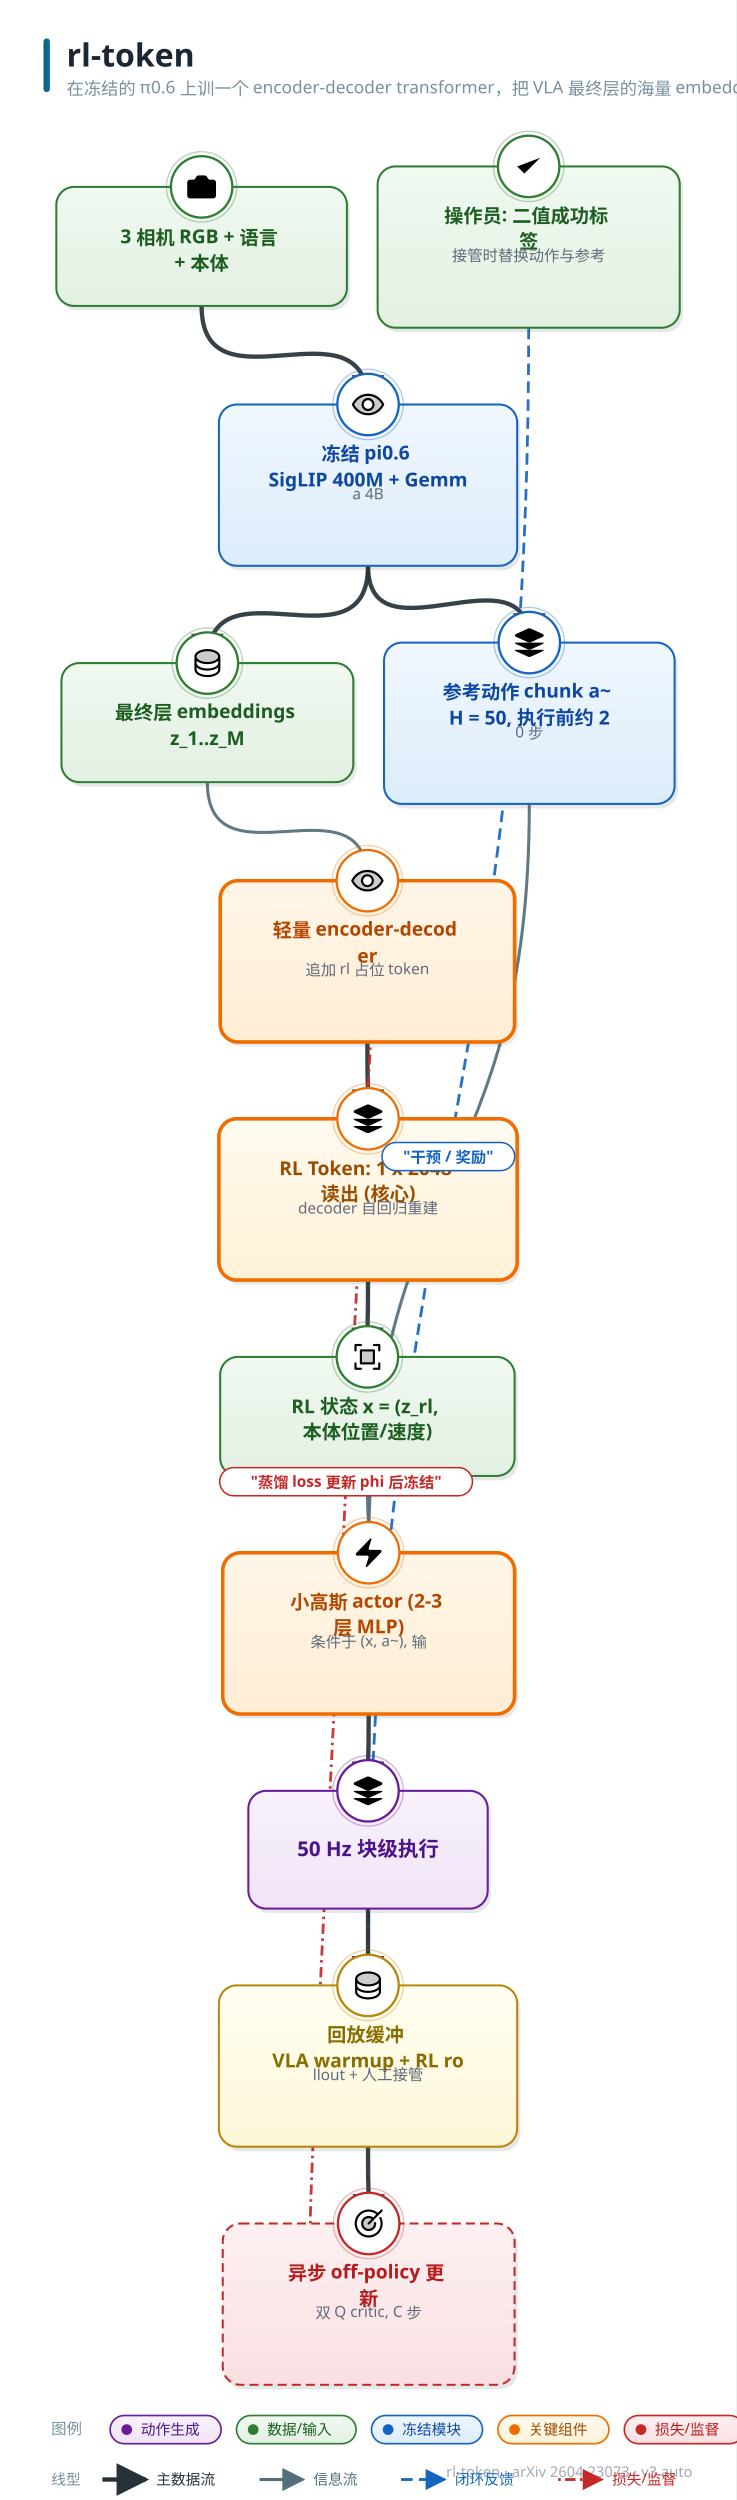
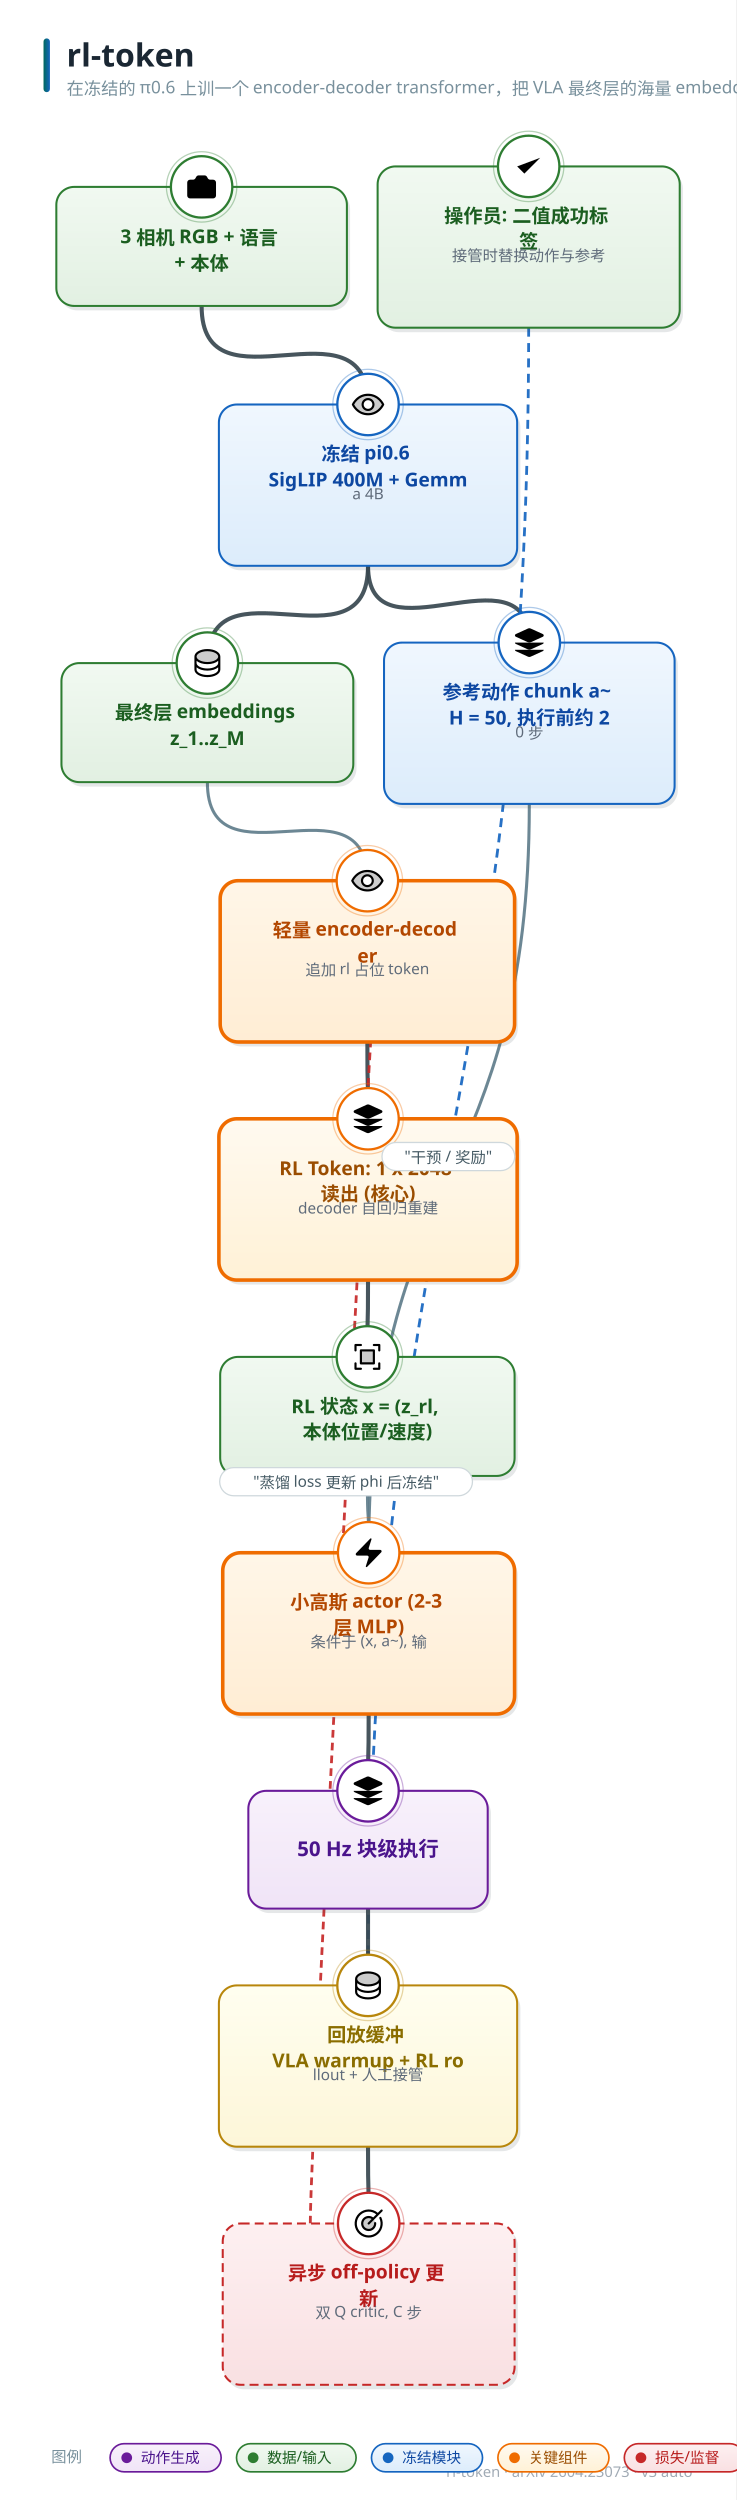
<svg xmlns="http://www.w3.org/2000/svg" width="575" height="1953" viewBox="0 0 575 1953" font-family="'PingFang SC','Hiragino Sans GB','Microsoft YaHei','Segoe UI',sans-serif">
  <style>text{font-family:'PingFang SC','Hiragino Sans GB','Microsoft YaHei','Segoe UI',sans-serif;} .lbl{font-weight:700;}</style>
  <defs>
    <linearGradient id="g-data" x1="0" y1="0" x2="0" y2="1">
      <stop offset="0" stop-color="#f1f9f1" />
      <stop offset="1" stop-color="#e2f0e2" />
    </linearGradient>
    <linearGradient id="g-frozen" x1="0" y1="0" x2="0" y2="1">
      <stop offset="0" stop-color="#f0f7fe" />
      <stop offset="1" stop-color="#dcecfb" />
    </linearGradient>
    <linearGradient id="g-train" x1="0" y1="0" x2="0" y2="1">
      <stop offset="0" stop-color="#fff6e8" />
      <stop offset="1" stop-color="#ffedd4" />
    </linearGradient>
    <linearGradient id="g-loss" x1="0" y1="0" x2="0" y2="1">
      <stop offset="0" stop-color="#fdf0f1" />
      <stop offset="1" stop-color="#f9e0e2" />
    </linearGradient>
    <linearGradient id="g-act" x1="0" y1="0" x2="0" y2="1">
      <stop offset="0" stop-color="#f8f1fb" />
      <stop offset="1" stop-color="#f0e4f7" />
    </linearGradient>
    <linearGradient id="g-loop" x1="0" y1="0" x2="0" y2="1">
      <stop offset="0" stop-color="#f2f5f7" />
      <stop offset="1" stop-color="#e6ebee" />
    </linearGradient>
    <linearGradient id="g-env" x1="0" y1="0" x2="0" y2="1">
      <stop offset="0" stop-color="#eef8f6" />
      <stop offset="1" stop-color="#dcf0ec" />
    </linearGradient>
    <linearGradient id="g-mem" x1="0" y1="0" x2="0" y2="1">
      <stop offset="0" stop-color="#fffef0" />
      <stop offset="1" stop-color="#fdf6d8" />
    </linearGradient>
    <linearGradient id="g-reward" x1="0" y1="0" x2="0" y2="1">
      <stop offset="0" stop-color="#fdf2f7" />
      <stop offset="1" stop-color="#f9e2ed" />
    </linearGradient>
    <linearGradient id="g-key" x1="0" y1="0" x2="0" y2="1">
      <stop offset="0" stop-color="#fffaf0" />
      <stop offset="1" stop-color="#fff1d6" />
    </linearGradient>
    <linearGradient id="g-title" x1="0" y1="0" x2="1" y2="0">
      <stop offset="0" stop-color="#00695c" />
      <stop offset="1" stop-color="#1565c0" />
    </linearGradient>
    <marker id="arr-main" viewBox="0 0 10 10" refX="9" refY="5" markerWidth="7.5" markerHeight="7.5" orient="auto-start-reverse">
-       <path d="M0 0 L10 5 L0 10 z" fill="#546e7a" />
+       <path d="M0 0 L10 5 L0 10 z" fill="#607d8b" />
    </marker>
    <marker id="arr-thick" viewBox="0 0 10 10" refX="9" refY="5" markerWidth="7.5" markerHeight="7.5" orient="auto-start-reverse">
-       <path d="M0 0 L10 5 L0 10 z" fill="#263238" />
+       <path d="M0 0 L10 5 L0 10 z" fill="#37474f" />
    </marker>
    <marker id="arr-thin" viewBox="0 0 10 10" refX="9" refY="5" markerWidth="7.5" markerHeight="7.5" orient="auto-start-reverse">
-       <path d="M0 0 L10 5 L0 10 z" fill="#9fb0bb" />
+       <path d="M0 0 L10 5 L0 10 z" fill="#90a4ae" />
    </marker>
    <marker id="arr-fb" viewBox="0 0 10 10" refX="9" refY="5" markerWidth="7.5" markerHeight="7.5" orient="auto-start-reverse">
      <path d="M0 0 L10 5 L0 10 z" fill="#1565c0" />
    </marker>
    <marker id="arr-loss" viewBox="0 0 10 10" refX="9" refY="5" markerWidth="7.5" markerHeight="7.5" orient="auto-start-reverse">
      <path d="M0 0 L10 5 L0 10 z" fill="#c62828" />
    </marker>
  </defs>
  <rect width="575" height="1953" fill="#ffffff" />
  <rect x="34" y="30" width="5" height="42" rx="2.5" fill="url(#g-title)" />
  <text x="52" y="52" font-size="25" font-weight="800" fill="#1a2733">rl-token</text>
  <text x="52" y="74" font-size="13.5" fill="#78909c">在冻结的 π0.6 上训一个 encoder-decoder transformer，把 VLA 最终层的海量 embedding 压成单个 1×2048 的 RL Token</text>
  <text x="541" y="1935" font-size="11.5" fill="#a0aab4" text-anchor="end">rl-token · arXiv 2604.23073 · v3 auto</text>
-   <path d="M 157.5 239.0 C 157.5 325.9, 287.5 229.1, 287.5 316.0" fill="none" stroke="#263238" stroke-width="3.4" marker-end="url(#arr-thick)" opacity="0.92" />
-   <path d="M 287.5 442.0 C 287.5 526.6, 162.0 433.4, 162.0 518.0" fill="none" stroke="#263238" stroke-width="3.4" marker-end="url(#arr-thick)" opacity="0.92" />
-   <path d="M 162.0 611.0 C 162.0 695.8, 287.0 603.2, 287.0 688.0" fill="none" stroke="#546e7a" stroke-width="2.4" marker-end="url(#arr-main)" opacity="0.92" />
-   <path d="M 287.0 814.0 C 287.0 860.0, 287.5 828.0, 287.5 874.0" fill="none" stroke="#263238" stroke-width="3.4" marker-end="url(#arr-thick)" opacity="0.92" />
-   <path d="M 287.5 1000.0 C 287.5 1046.0, 287.0 1014.0, 287.0 1060.0" fill="none" stroke="#263238" stroke-width="3.4" marker-end="url(#arr-thick)" opacity="0.92" />
-   <path d="M 287.5 442.0 C 287.5 520.1, 413.5 423.9, 413.5 502.0" fill="none" stroke="#263238" stroke-width="3.4" marker-end="url(#arr-thick)" opacity="0.92" />
-   <path d="M 287.0 1153.0 C 287.0 1199.0, 288.0 1167.0, 288.0 1213.0" fill="none" stroke="#546e7a" stroke-width="2.4" marker-end="url(#arr-main)" opacity="0.92" />
-   <path d="M 413.5 628.0 C 413.5 926.4, 288.0 914.6, 288.0 1213.0" fill="none" stroke="#546e7a" stroke-width="2.4" marker-end="url(#arr-main)" opacity="0.92" />
-   <path d="M 288.0 1339.0 C 288.0 1385.0, 287.5 1353.0, 287.5 1399.0" fill="none" stroke="#263238" stroke-width="3.4" marker-end="url(#arr-thick)" opacity="0.92" />
-   <path d="M 413.0 256.0 C 413.0 852.6, 287.5 954.4, 287.5 1551.0" fill="none" stroke="#1565c0" stroke-width="2.2" stroke-dasharray="9 5" marker-end="url(#arr-fb)" opacity="0.92" />
-   <path d="M 287.5 1491.0 C 287.5 1537.0, 287.5 1505.0, 287.5 1551.0" fill="none" stroke="#263238" stroke-width="3.4" marker-end="url(#arr-thick)" opacity="0.92" />
-   <path d="M 287.5 1677.0 C 287.5 1723.0, 288.0 1691.0, 288.0 1737.0" fill="none" stroke="#263238" stroke-width="3.4" marker-end="url(#arr-thick)" opacity="0.92" />
-   <path d="M 242.4 1737.0 C 242.4 1663.0, 298.5 614.0, 298.5 688.0" fill="none" stroke="#c62828" stroke-width="2.2" stroke-dasharray="2 3.5 8 3.5" marker-end="url(#arr-loss)" opacity="0.92" />
+   <path d="M 157.5 239.0 C 157.5 325.9, 287.5 229.1, 287.5 316.0" fill="none" stroke="#37474f" stroke-width="3.2" marker-end="url(#arr-thick)" opacity="0.92" />
+   <path d="M 287.5 442.0 C 287.5 526.6, 162.0 433.4, 162.0 518.0" fill="none" stroke="#37474f" stroke-width="3.2" marker-end="url(#arr-thick)" opacity="0.92" />
+   <path d="M 162.0 611.0 C 162.0 695.8, 287.0 603.2, 287.0 688.0" fill="none" stroke="#607d8b" stroke-width="2.4" marker-end="url(#arr-main)" opacity="0.92" />
+   <path d="M 287.0 814.0 C 287.0 860.0, 287.5 828.0, 287.5 874.0" fill="none" stroke="#37474f" stroke-width="3.2" marker-end="url(#arr-thick)" opacity="0.92" />
+   <path d="M 287.5 1000.0 C 287.5 1046.0, 287.0 1014.0, 287.0 1060.0" fill="none" stroke="#37474f" stroke-width="3.2" marker-end="url(#arr-thick)" opacity="0.92" />
+   <path d="M 287.5 442.0 C 287.5 520.1, 413.5 423.9, 413.5 502.0" fill="none" stroke="#37474f" stroke-width="3.2" marker-end="url(#arr-thick)" opacity="0.92" />
+   <path d="M 287.0 1153.0 C 287.0 1199.0, 288.0 1167.0, 288.0 1213.0" fill="none" stroke="#607d8b" stroke-width="2.4" marker-end="url(#arr-main)" opacity="0.92" />
+   <path d="M 413.5 628.0 C 413.5 926.4, 288.0 914.6, 288.0 1213.0" fill="none" stroke="#607d8b" stroke-width="2.4" marker-end="url(#arr-main)" opacity="0.92" />
+   <path d="M 288.0 1339.0 C 288.0 1385.0, 287.5 1353.0, 287.5 1399.0" fill="none" stroke="#37474f" stroke-width="3.2" marker-end="url(#arr-thick)" opacity="0.92" />
+   <path d="M 413.0 256.0 C 413.0 852.6, 287.5 954.4, 287.5 1551.0" fill="none" stroke="#1565c0" stroke-width="2.2" stroke-dasharray="7 5" marker-end="url(#arr-fb)" opacity="0.92" />
+   <path d="M 287.5 1491.0 C 287.5 1537.0, 287.5 1505.0, 287.5 1551.0" fill="none" stroke="#37474f" stroke-width="3.2" marker-end="url(#arr-thick)" opacity="0.92" />
+   <path d="M 287.5 1677.0 C 287.5 1723.0, 288.0 1691.0, 288.0 1737.0" fill="none" stroke="#37474f" stroke-width="3.2" marker-end="url(#arr-thick)" opacity="0.92" />
+   <path d="M 242.4 1737.0 C 242.4 1663.0, 298.5 614.0, 298.5 688.0" fill="none" stroke="#c62828" stroke-width="2.2" stroke-dasharray="6 4" marker-end="url(#arr-loss)" opacity="0.92" />
  <rect x="46.5" y="149.5" width="227" height="93" rx="14" fill="#37474f" opacity="0.13" />
  <rect x="44" y="146" width="227" height="93" rx="14" fill="url(#g-data)" stroke="#2e7d32" stroke-width="1.6" />
  <circle cx="157.5" cy="146" r="24" fill="#ffffff" stroke="#2e7d32" stroke-width="1.8" />
  <circle cx="157.5" cy="146" r="27.5" fill="none" stroke="#2e7d32" stroke-width="1" opacity="0.35" />
  <g transform="translate(144.0,132.5) scale(1.125)">
    <path d="M13.997 4a2 2 0 0 1 1.76 1.05l.486.9A2 2 0 0 0 18.003 7H20a2 2 0 0 1 2 2v9a2 2 0 0 1-2 2H4a2 2 0 0 1-2-2V9a2 2 0 0 1 2-2h1.997a2 2 0 0 0 1.759-1.048l.489-.904A2 2 0 0 1 10.004 4z" />
    <circle cx="12" cy="13" r="3" />
  </g>
  <text x="157.5" y="190" font-size="15" class="lbl" fill="#1b5e20" text-anchor="middle">
    <tspan x="157.5" dy="0">3 相机 RGB + 语言 </tspan>
    <tspan x="157.5" dy="20">+ 本体</tspan>
  </text>
  <rect x="173.5" y="319.5" width="233" height="126" rx="14" fill="#37474f" opacity="0.13" />
  <rect x="171" y="316" width="233" height="126" rx="14" fill="url(#g-frozen)" stroke="#1565c0" stroke-width="1.6" />
  <circle cx="287.5" cy="316" r="24" fill="#ffffff" stroke="#1565c0" stroke-width="1.8" />
  <circle cx="287.5" cy="316" r="27.5" fill="none" stroke="#1565c0" stroke-width="1" opacity="0.35" />
  <g transform="translate(274.0,302.5) scale(0.1055)">
    <path d="M128,56C48,56,16,128,16,128s32,72,112,72,112-72,112-72S208,56,128,56Zm0,112a40,40,0,1,1,40-40A40,40,0,0,1,128,168Z" opacity="0.2" />
    <path d="M247.31,124.76c-.35-.79-8.82-19.58-27.65-38.41C194.57,61.26,162.88,48,128,48S61.43,61.26,36.34,86.35C17.51,105.18,9,124,8.69,124.76a8,8,0,0,0,0,6.5c.35.79,8.82,19.57,27.65,38.4C61.43,194.74,93.12,208,128,208s66.57-13.26,91.66-38.34c18.83-18.83,27.3-37.61,27.65-38.4A8,8,0,0,0,247.31,124.76ZM128,192c-30.78,0-57.67-11.19-79.93-33.25A133.47,133.47,0,0,1,25,128,133.33,133.33,0,0,1,48.07,97.25C70.33,75.19,97.22,64,128,64s57.67,11.19,79.93,33.25A133.46,133.46,0,0,1,231.05,128C223.84,141.46,192.43,192,128,192Zm0-112a48,48,0,1,0,48,48A48.05,48.05,0,0,0,128,80Zm0,80a32,32,0,1,1,32-32A32,32,0,0,1,128,160Z" />
  </g>
  <text x="287.5" y="360" font-size="15" class="lbl" fill="#0d47a1" text-anchor="middle">
    <tspan x="287.5" dy="0">冻结 pi0.6</tspan>
    <tspan x="287.5" dy="20">SigLIP 400M + Gemm</tspan>
  </text>
  <text x="287.5" y="390" font-size="12" fill="#5f6b7a" text-anchor="middle">a 4B</text>
  <rect x="50.5" y="521.5" width="228" height="93" rx="14" fill="#37474f" opacity="0.13" />
  <rect x="48" y="518" width="228" height="93" rx="14" fill="url(#g-data)" stroke="#2e7d32" stroke-width="1.6" />
  <circle cx="162.0" cy="518" r="24" fill="#ffffff" stroke="#2e7d32" stroke-width="1.8" />
  <circle cx="162.0" cy="518" r="27.5" fill="none" stroke="#2e7d32" stroke-width="1" opacity="0.35" />
  <g transform="translate(148.5,504.5) scale(0.1055)">
    <path d="M216,80c0,26.51-39.4,48-88,48S40,106.51,40,80s39.4-48,88-48S216,53.49,216,80Z" opacity="0.2" />
    <path d="M128,24C74.17,24,32,48.6,32,80v96c0,31.4,42.17,56,96,56s96-24.6,96-56V80C224,48.6,181.83,24,128,24Zm80,104c0,9.62-7.88,19.43-21.61,26.92C170.93,163.35,150.19,168,128,168s-42.93-4.65-58.39-13.08C55.88,147.43,48,137.62,48,128V111.36c17.06,15,46.23,24.64,80,24.64s62.94-9.68,80-24.64ZM69.61,53.08C85.07,44.65,105.81,40,128,40s42.93,4.65,58.39,13.08C200.12,60.57,208,70.38,208,80s-7.88,19.43-21.61,26.92C170.93,115.35,150.19,120,128,120s-42.93-4.65-58.39-13.08C55.88,99.43,48,89.62,48,80S55.88,60.57,69.61,53.08ZM186.39,202.92C170.93,211.35,150.19,216,128,216s-42.93-4.65-58.39-13.08C55.88,195.43,48,185.62,48,176V159.36c17.06,15,46.23,24.64,80,24.64s62.94-9.68,80-24.64V176C208,185.62,200.12,195.43,186.39,202.92Z" />
  </g>
  <text x="162.0" y="562" font-size="15" class="lbl" fill="#1b5e20" text-anchor="middle">
    <tspan x="162.0" dy="0">最终层 embeddings </tspan>
    <tspan x="162.0" dy="20">z_1..z_M</tspan>
  </text>
  <rect x="174.5" y="691.5" width="230" height="126" rx="14" fill="#37474f" opacity="0.13" />
  <rect x="172" y="688" width="230" height="126" rx="14" fill="url(#g-train)" stroke="#ef6c00" stroke-width="2.8" />
  <circle cx="287.0" cy="688" r="24" fill="#ffffff" stroke="#ef6c00" stroke-width="1.8" />
  <circle cx="287.0" cy="688" r="27.5" fill="none" stroke="#ef6c00" stroke-width="1" opacity="0.35" />
  <g transform="translate(273.5,674.5) scale(0.1055)">
    <path d="M128,56C48,56,16,128,16,128s32,72,112,72,112-72,112-72S208,56,128,56Zm0,112a40,40,0,1,1,40-40A40,40,0,0,1,128,168Z" opacity="0.2" />
    <path d="M247.31,124.76c-.35-.79-8.82-19.58-27.65-38.41C194.57,61.26,162.88,48,128,48S61.43,61.26,36.34,86.35C17.51,105.18,9,124,8.69,124.76a8,8,0,0,0,0,6.5c.35.79,8.82,19.57,27.65,38.4C61.43,194.74,93.12,208,128,208s66.57-13.26,91.66-38.34c18.83-18.83,27.3-37.61,27.65-38.4A8,8,0,0,0,247.31,124.76ZM128,192c-30.78,0-57.67-11.19-79.93-33.25A133.47,133.47,0,0,1,25,128,133.33,133.33,0,0,1,48.07,97.25C70.33,75.19,97.22,64,128,64s57.67,11.19,79.93,33.25A133.46,133.46,0,0,1,231.05,128C223.84,141.46,192.43,192,128,192Zm0-112a48,48,0,1,0,48,48A48.05,48.05,0,0,0,128,80Zm0,80a32,32,0,1,1,32-32A32,32,0,0,1,128,160Z" />
  </g>
  <text x="287.0" y="732" font-size="15" class="lbl" fill="#b34700" text-anchor="middle">
    <tspan x="287.0" dy="0">轻量 encoder-decod</tspan>
    <tspan x="287.0" dy="20">er</tspan>
  </text>
  <text x="287.0" y="762" font-size="12" fill="#5f6b7a" text-anchor="middle">追加 rl 占位 token</text>
  <rect x="173.5" y="877.5" width="233" height="126" rx="14" fill="#37474f" opacity="0.13" />
  <rect x="171" y="874" width="233" height="126" rx="14" fill="url(#g-key)" stroke="#ef6c00" stroke-width="2.8" />
  <circle cx="287.5" cy="874" r="24" fill="#ffffff" stroke="#ef6c00" stroke-width="1.8" />
  <circle cx="287.5" cy="874" r="27.5" fill="none" stroke="#ef6c00" stroke-width="1" opacity="0.35" />
  <g transform="translate(274.0,860.5) scale(1.125)">
    <path d="M12.83 2.18a2 2 0 0 0-1.66 0L2.6 6.08a1 1 0 0 0 0 1.83l8.58 3.91a2 2 0 0 0 1.66 0l8.58-3.9a1 1 0 0 0 0-1.83z" />
    <path d="M2 12a1 1 0 0 0 .58.91l8.6 3.91a2 2 0 0 0 1.65 0l8.58-3.9A1 1 0 0 0 22 12" />
    <path d="M2 17a1 1 0 0 0 .58.91l8.6 3.91a2 2 0 0 0 1.65 0l8.58-3.9A1 1 0 0 0 22 17" />
  </g>
  <text x="287.5" y="918" font-size="15" class="lbl" fill="#9a4d00" text-anchor="middle">
    <tspan x="287.5" dy="0">RL Token: 1 x 2048</tspan>
    <tspan x="287.5" dy="20"> 读出 (核心)</tspan>
  </text>
  <text x="287.5" y="948" font-size="12" fill="#5f6b7a" text-anchor="middle">decoder 自回归重建</text>
  <rect x="174.5" y="1063.5" width="230" height="93" rx="14" fill="#37474f" opacity="0.13" />
  <rect x="172" y="1060" width="230" height="93" rx="14" fill="url(#g-data)" stroke="#2e7d32" stroke-width="1.6" />
  <circle cx="287.0" cy="1060" r="24" fill="#ffffff" stroke="#2e7d32" stroke-width="1.8" />
  <circle cx="287.0" cy="1060" r="27.5" fill="none" stroke="#2e7d32" stroke-width="1" opacity="0.35" />
  <g transform="translate(273.5,1046.5) scale(0.1055)">
    <path d="M176,80v96H80V80Z" opacity="0.2" />
    <path d="M224,40V80a8,8,0,0,1-16,0V48H176a8,8,0,0,1,0-16h40A8,8,0,0,1,224,40ZM80,208H48V176a8,8,0,0,0-16,0v40a8,8,0,0,0,8,8H80a8,8,0,0,0,0-16Zm136-40a8,8,0,0,0-8,8v32H176a8,8,0,0,0,0,16h40a8,8,0,0,0,8-8V176A8,8,0,0,0,216,168ZM40,88a8,8,0,0,0,8-8V48H80a8,8,0,0,0,0-16H40a8,8,0,0,0-8,8V80A8,8,0,0,0,40,88ZM80,72h96a8,8,0,0,1,8,8v96a8,8,0,0,1-8,8H80a8,8,0,0,1-8-8V80A8,8,0,0,1,80,72Zm8,96h80V88H88Z" />
  </g>
  <text x="287.0" y="1104" font-size="15" class="lbl" fill="#1b5e20" text-anchor="middle">
    <tspan x="287.0" dy="0">RL 状态 x = (z_rl,</tspan>
    <tspan x="287.0" dy="20"> 本体位置/速度)</tspan>
  </text>
  <rect x="302.5" y="505.5" width="227" height="126" rx="14" fill="#37474f" opacity="0.13" />
  <rect x="300" y="502" width="227" height="126" rx="14" fill="url(#g-frozen)" stroke="#1565c0" stroke-width="1.6" />
  <circle cx="413.5" cy="502" r="24" fill="#ffffff" stroke="#1565c0" stroke-width="1.8" />
  <circle cx="413.5" cy="502" r="27.5" fill="none" stroke="#1565c0" stroke-width="1" opacity="0.35" />
  <g transform="translate(400.0,488.5) scale(1.125)">
    <path d="M12.83 2.18a2 2 0 0 0-1.66 0L2.6 6.08a1 1 0 0 0 0 1.83l8.58 3.91a2 2 0 0 0 1.66 0l8.58-3.9a1 1 0 0 0 0-1.83z" />
    <path d="M2 12a1 1 0 0 0 .58.91l8.6 3.91a2 2 0 0 0 1.65 0l8.58-3.9A1 1 0 0 0 22 12" />
    <path d="M2 17a1 1 0 0 0 .58.91l8.6 3.91a2 2 0 0 0 1.65 0l8.58-3.9A1 1 0 0 0 22 17" />
  </g>
  <text x="413.5" y="546" font-size="15" class="lbl" fill="#0d47a1" text-anchor="middle">
    <tspan x="413.5" dy="0">参考动作 chunk a~</tspan>
    <tspan x="413.5" dy="20">H = 50, 执行前约 2</tspan>
  </text>
  <text x="413.5" y="576" font-size="12" fill="#5f6b7a" text-anchor="middle">0 步</text>
  <rect x="176.5" y="1216.5" width="228" height="126" rx="14" fill="#37474f" opacity="0.13" />
  <rect x="174" y="1213" width="228" height="126" rx="14" fill="url(#g-train)" stroke="#ef6c00" stroke-width="2.8" />
  <circle cx="288.0" cy="1213" r="24" fill="#ffffff" stroke="#ef6c00" stroke-width="1.8" />
  <circle cx="288.0" cy="1213" r="27.5" fill="none" stroke="#ef6c00" stroke-width="1" opacity="0.35" />
  <g transform="translate(274.5,1199.5) scale(1.125)">
    <path d="M4 14a1 1 0 0 1-.78-1.63l9.9-10.2a.5.5 0 0 1 .86.46l-1.92 6.02A1 1 0 0 0 13 10h7a1 1 0 0 1 .78 1.63l-9.9 10.2a.5.5 0 0 1-.86-.46l1.92-6.02A1 1 0 0 0 11 14z" />
  </g>
  <text x="288.0" y="1257" font-size="15" class="lbl" fill="#b34700" text-anchor="middle">
    <tspan x="288.0" dy="0">小高斯 actor (2-3 </tspan>
    <tspan x="288.0" dy="20">层 MLP)</tspan>
  </text>
  <text x="288.0" y="1287" font-size="12" fill="#5f6b7a" text-anchor="middle">条件于 (x, a~), 输</text>
  <rect x="196.5" y="1402.5" width="187" height="92" rx="14" fill="#37474f" opacity="0.13" />
  <rect x="194" y="1399" width="187" height="92" rx="14" fill="url(#g-act)" stroke="#6a1b9a" stroke-width="1.6" />
  <circle cx="287.5" cy="1399" r="24" fill="#ffffff" stroke="#6a1b9a" stroke-width="1.8" />
  <circle cx="287.5" cy="1399" r="27.5" fill="none" stroke="#6a1b9a" stroke-width="1" opacity="0.35" />
  <g transform="translate(274.0,1385.5) scale(1.125)">
    <path d="M12.83 2.18a2 2 0 0 0-1.66 0L2.6 6.08a1 1 0 0 0 0 1.83l8.58 3.91a2 2 0 0 0 1.66 0l8.58-3.9a1 1 0 0 0 0-1.83z" />
    <path d="M2 12a1 1 0 0 0 .58.91l8.6 3.91a2 2 0 0 0 1.65 0l8.58-3.9A1 1 0 0 0 22 12" />
    <path d="M2 17a1 1 0 0 0 .58.91l8.6 3.91a2 2 0 0 0 1.65 0l8.58-3.9A1 1 0 0 0 22 17" />
  </g>
  <text x="287.5" y="1450" font-size="16" class="lbl" fill="#4a148c" text-anchor="middle">50 Hz 块级执行</text>
  <rect x="297.5" y="133.5" width="236" height="126" rx="14" fill="#37474f" opacity="0.13" />
  <rect x="295" y="130" width="236" height="126" rx="14" fill="url(#g-data)" stroke="#2e7d32" stroke-width="1.6" />
  <circle cx="413.0" cy="130" r="24" fill="#ffffff" stroke="#2e7d32" stroke-width="1.8" />
  <circle cx="413.0" cy="130" r="27.5" fill="none" stroke="#2e7d32" stroke-width="1" opacity="0.35" />
  <g transform="translate(399.5,116.5) scale(1.125)">
    <path d="M20 6 9 17l-5-5" />
  </g>
  <text x="413.0" y="174" font-size="15" class="lbl" fill="#1b5e20" text-anchor="middle">
    <tspan x="413.0" dy="0">操作员: 二值成功标</tspan>
    <tspan x="413.0" dy="20">签</tspan>
  </text>
  <text x="413.0" y="204" font-size="12" fill="#5f6b7a" text-anchor="middle">接管时替换动作与参考</text>
  <rect x="173.5" y="1554.5" width="233" height="126" rx="14" fill="#37474f" opacity="0.13" />
  <rect x="171" y="1551" width="233" height="126" rx="14" fill="url(#g-mem)" stroke="#b8860b" stroke-width="1.6" />
  <circle cx="287.5" cy="1551" r="24" fill="#ffffff" stroke="#b8860b" stroke-width="1.8" />
  <circle cx="287.5" cy="1551" r="27.5" fill="none" stroke="#b8860b" stroke-width="1" opacity="0.35" />
  <g transform="translate(274.0,1537.5) scale(0.1055)">
    <path d="M216,80c0,26.51-39.4,48-88,48S40,106.51,40,80s39.4-48,88-48S216,53.49,216,80Z" opacity="0.2" />
    <path d="M128,24C74.17,24,32,48.6,32,80v96c0,31.4,42.17,56,96,56s96-24.6,96-56V80C224,48.6,181.83,24,128,24Zm80,104c0,9.62-7.88,19.43-21.61,26.92C170.93,163.35,150.19,168,128,168s-42.93-4.65-58.39-13.08C55.88,147.43,48,137.62,48,128V111.36c17.06,15,46.23,24.64,80,24.64s62.94-9.68,80-24.64ZM69.61,53.08C85.07,44.65,105.81,40,128,40s42.93,4.65,58.39,13.08C200.12,60.57,208,70.38,208,80s-7.88,19.43-21.61,26.92C170.93,115.35,150.19,120,128,120s-42.93-4.65-58.39-13.08C55.88,99.43,48,89.62,48,80S55.88,60.57,69.61,53.08ZM186.39,202.92C170.93,211.35,150.19,216,128,216s-42.93-4.65-58.39-13.08C55.88,195.43,48,185.62,48,176V159.36c17.06,15,46.23,24.64,80,24.64s62.94-9.68,80-24.64V176C208,185.62,200.12,195.43,186.39,202.92Z" />
  </g>
  <text x="287.5" y="1595" font-size="15" class="lbl" fill="#8a6d00" text-anchor="middle">
    <tspan x="287.5" dy="0">回放缓冲</tspan>
    <tspan x="287.5" dy="20">VLA warmup + RL ro</tspan>
  </text>
  <text x="287.5" y="1625" font-size="12" fill="#5f6b7a" text-anchor="middle">llout + 人工接管</text>
  <rect x="176.5" y="1740.5" width="228" height="126" rx="14" fill="#37474f" opacity="0.13" />
  <rect x="174" y="1737" width="228" height="126" rx="14" fill="url(#g-loss)" stroke="#c62828" stroke-width="1.6" stroke-dasharray="7 4" />
  <circle cx="288.0" cy="1737" r="24" fill="#ffffff" stroke="#c62828" stroke-width="1.8" />
  <circle cx="288.0" cy="1737" r="27.5" fill="none" stroke="#c62828" stroke-width="1" opacity="0.35" />
  <g transform="translate(274.5,1723.5) scale(0.1055)">
    <path d="M176,128a48,48,0,1,1-48-48A48,48,0,0,1,176,128Z" opacity="0.2" />
    <path d="M221.87,83.16A104.1,104.1,0,1,1,195.67,49l22.67-22.68a8,8,0,0,1,11.32,11.32l-96,96a8,8,0,0,1-11.32-11.32l27.72-27.72a40,40,0,1,0,17.87,31.09,8,8,0,1,1,16-.9,56,56,0,1,1-22.38-41.65L184.3,60.39a87.88,87.88,0,1,0,23.13,29.67,8,8,0,0,1,14.44-6.9Z" />
  </g>
  <text x="288.0" y="1781" font-size="15" class="lbl" fill="#b71c1c" text-anchor="middle">
    <tspan x="288.0" dy="0">异步 off-policy 更</tspan>
    <tspan x="288.0" dy="20">新</tspan>
  </text>
  <text x="288.0" y="1811" font-size="12" fill="#5f6b7a" text-anchor="middle">双 Q critic, C 步</text>
  <g transform="translate(350.2,903.5)">
-     <rect x="-51.8" y="-11" width="103.7" height="22" rx="11" fill="#ffffff" stroke="#1565c0" stroke-width="1.2" />
-     <text y="4" font-size="12" fill="#1565c0" font-weight="600" text-anchor="middle">"干预 / 奖励"</text>
+     <rect x="-51.8" y="-11" width="103.7" height="22" rx="11" fill="#ffffff" stroke="#cfd8dc" />
+     <text y="4" font-size="12" fill="#455a64" text-anchor="middle">"干预 / 奖励"</text>
  </g>
  <g transform="translate(270.4,1157.5)">
-     <rect x="-98.8" y="-11" width="197.5" height="22" rx="11" fill="#ffffff" stroke="#c62828" stroke-width="1.2" />
-     <text y="4" font-size="12" fill="#c62828" font-weight="600" text-anchor="middle">"蒸馏 loss 更新 phi 后冻结"</text>
-   </g>
-   <text x="40" y="1901.5" font-size="12" fill="#78909c">图例</text>
-   <g>
-     <rect x="86" y="1887" width="86.76" height="22" rx="11" fill="url(#g-act)" stroke="#6a1b9a" stroke-width="1.3" />
-     <circle cx="99" cy="1898" r="4.2" fill="#6a1b9a" />
-     <text x="110" y="1902" font-size="11.5" fill="#4a148c">动作生成</text>
-   </g>
-   <g>
-     <rect x="184.76" y="1887" width="93.43" height="22" rx="11" fill="url(#g-data)" stroke="#2e7d32" stroke-width="1.3" />
-     <circle cx="197.76" cy="1898" r="4.2" fill="#2e7d32" />
-     <text x="208.76" y="1902" font-size="11.5" fill="#1b5e20">数据/输入</text>
-   </g>
-   <g>
-     <rect x="290.19" y="1887" width="86.76" height="22" rx="11" fill="url(#g-frozen)" stroke="#1565c0" stroke-width="1.3" />
-     <circle cx="303.19" cy="1898" r="4.2" fill="#1565c0" />
-     <text x="314.19" y="1902" font-size="11.5" fill="#0d47a1">冻结模块</text>
-   </g>
-   <g>
-     <rect x="388.95" y="1887" width="86.76" height="22" rx="11" fill="url(#g-key)" stroke="#ef6c00" stroke-width="1.3" />
-     <circle cx="401.95" cy="1898" r="4.2" fill="#ef6c00" />
-     <text x="412.95" y="1902" font-size="11.5" fill="#9a4d00">关键组件</text>
-   </g>
-   <g>
-     <rect x="487.71" y="1887" width="93.43" height="22" rx="11" fill="url(#g-loss)" stroke="#c62828" stroke-width="1.3" />
-     <circle cx="500.71" cy="1898" r="4.2" fill="#c62828" />
-     <text x="511.71" y="1902" font-size="11.5" fill="#b71c1c">损失/监督</text>
-   </g>
-   <g>
-     <rect x="593.14" y="1887" width="62.38" height="22" rx="11" fill="url(#g-mem)" stroke="#b8860b" stroke-width="1.3" />
-     <circle cx="606.14" cy="1898" r="4.2" fill="#b8860b" />
-     <text x="617.14" y="1902" font-size="11.5" fill="#8a6d00">记忆</text>
-   </g>
-   <g>
-     <rect x="667.52" y="1887" width="98.95" height="22" rx="11" fill="url(#g-train)" stroke="#ef6c00" stroke-width="1.3" />
-     <circle cx="680.52" cy="1898" r="4.2" fill="#ef6c00" />
-     <text x="691.52" y="1902" font-size="11.5" fill="#b34700">可训练模块</text>
-   </g>
-   <text x="40" y="1941" font-size="11.5" fill="#78909c">线型</text>
-   <g>
-     <path d="M 80 1937 h 34" stroke="#263238" stroke-width="3.4" marker-end="url(#arr-thick)" />
-     <text x="122" y="1941" font-size="11.5" fill="#263238">主数据流</text>
-   </g>
-   <g>
-     <path d="M 202.76 1937 h 34" stroke="#546e7a" stroke-width="2.4" marker-end="url(#arr-main)" />
-     <text x="244.76" y="1941" font-size="11.5" fill="#546e7a">信息流</text>
-   </g>
-   <g>
-     <path d="M 313.33 1937 h 34" stroke="#1565c0" stroke-width="2.2" stroke-dasharray="9 5" marker-end="url(#arr-fb)" />
-     <text x="355.33" y="1941" font-size="11.5" fill="#1565c0">闭环反馈</text>
-   </g>
-   <g>
-     <path d="M 436.09 1937 h 34" stroke="#c62828" stroke-width="2.2" stroke-dasharray="2 3.5 8 3.5" marker-end="url(#arr-loss)" />
-     <text x="478.09" y="1941" font-size="11.5" fill="#c62828">损失/监督</text>
+     <rect x="-98.8" y="-11" width="197.5" height="22" rx="11" fill="#ffffff" stroke="#cfd8dc" />
+     <text y="4" font-size="12" fill="#455a64" text-anchor="middle">"蒸馏 loss 更新 phi 后冻结"</text>
+   </g>
+   <text x="40" y="1923.5" font-size="12" fill="#78909c">图例</text>
+   <g>
+     <rect x="86" y="1909" width="86.76" height="22" rx="11" fill="url(#g-act)" stroke="#6a1b9a" stroke-width="1.3" />
+     <circle cx="99" cy="1920" r="4.2" fill="#6a1b9a" />
+     <text x="110" y="1924" font-size="11.5" fill="#4a148c">动作生成</text>
+   </g>
+   <g>
+     <rect x="184.76" y="1909" width="93.43" height="22" rx="11" fill="url(#g-data)" stroke="#2e7d32" stroke-width="1.3" />
+     <circle cx="197.76" cy="1920" r="4.2" fill="#2e7d32" />
+     <text x="208.76" y="1924" font-size="11.5" fill="#1b5e20">数据/输入</text>
+   </g>
+   <g>
+     <rect x="290.19" y="1909" width="86.76" height="22" rx="11" fill="url(#g-frozen)" stroke="#1565c0" stroke-width="1.3" />
+     <circle cx="303.19" cy="1920" r="4.2" fill="#1565c0" />
+     <text x="314.19" y="1924" font-size="11.5" fill="#0d47a1">冻结模块</text>
+   </g>
+   <g>
+     <rect x="388.95" y="1909" width="86.76" height="22" rx="11" fill="url(#g-key)" stroke="#ef6c00" stroke-width="1.3" />
+     <circle cx="401.95" cy="1920" r="4.2" fill="#ef6c00" />
+     <text x="412.95" y="1924" font-size="11.5" fill="#9a4d00">关键组件</text>
+   </g>
+   <g>
+     <rect x="487.71" y="1909" width="93.43" height="22" rx="11" fill="url(#g-loss)" stroke="#c62828" stroke-width="1.3" />
+     <circle cx="500.71" cy="1920" r="4.2" fill="#c62828" />
+     <text x="511.71" y="1924" font-size="11.5" fill="#b71c1c">损失/监督</text>
+   </g>
+   <g>
+     <rect x="593.14" y="1909" width="62.38" height="22" rx="11" fill="url(#g-mem)" stroke="#b8860b" stroke-width="1.3" />
+     <circle cx="606.14" cy="1920" r="4.2" fill="#b8860b" />
+     <text x="617.14" y="1924" font-size="11.5" fill="#8a6d00">记忆</text>
+   </g>
+   <g>
+     <rect x="667.52" y="1909" width="98.95" height="22" rx="11" fill="url(#g-train)" stroke="#ef6c00" stroke-width="1.3" />
+     <circle cx="680.52" cy="1920" r="4.2" fill="#ef6c00" />
+     <text x="691.52" y="1924" font-size="11.5" fill="#b34700">可训练模块</text>
  </g>
</svg>
